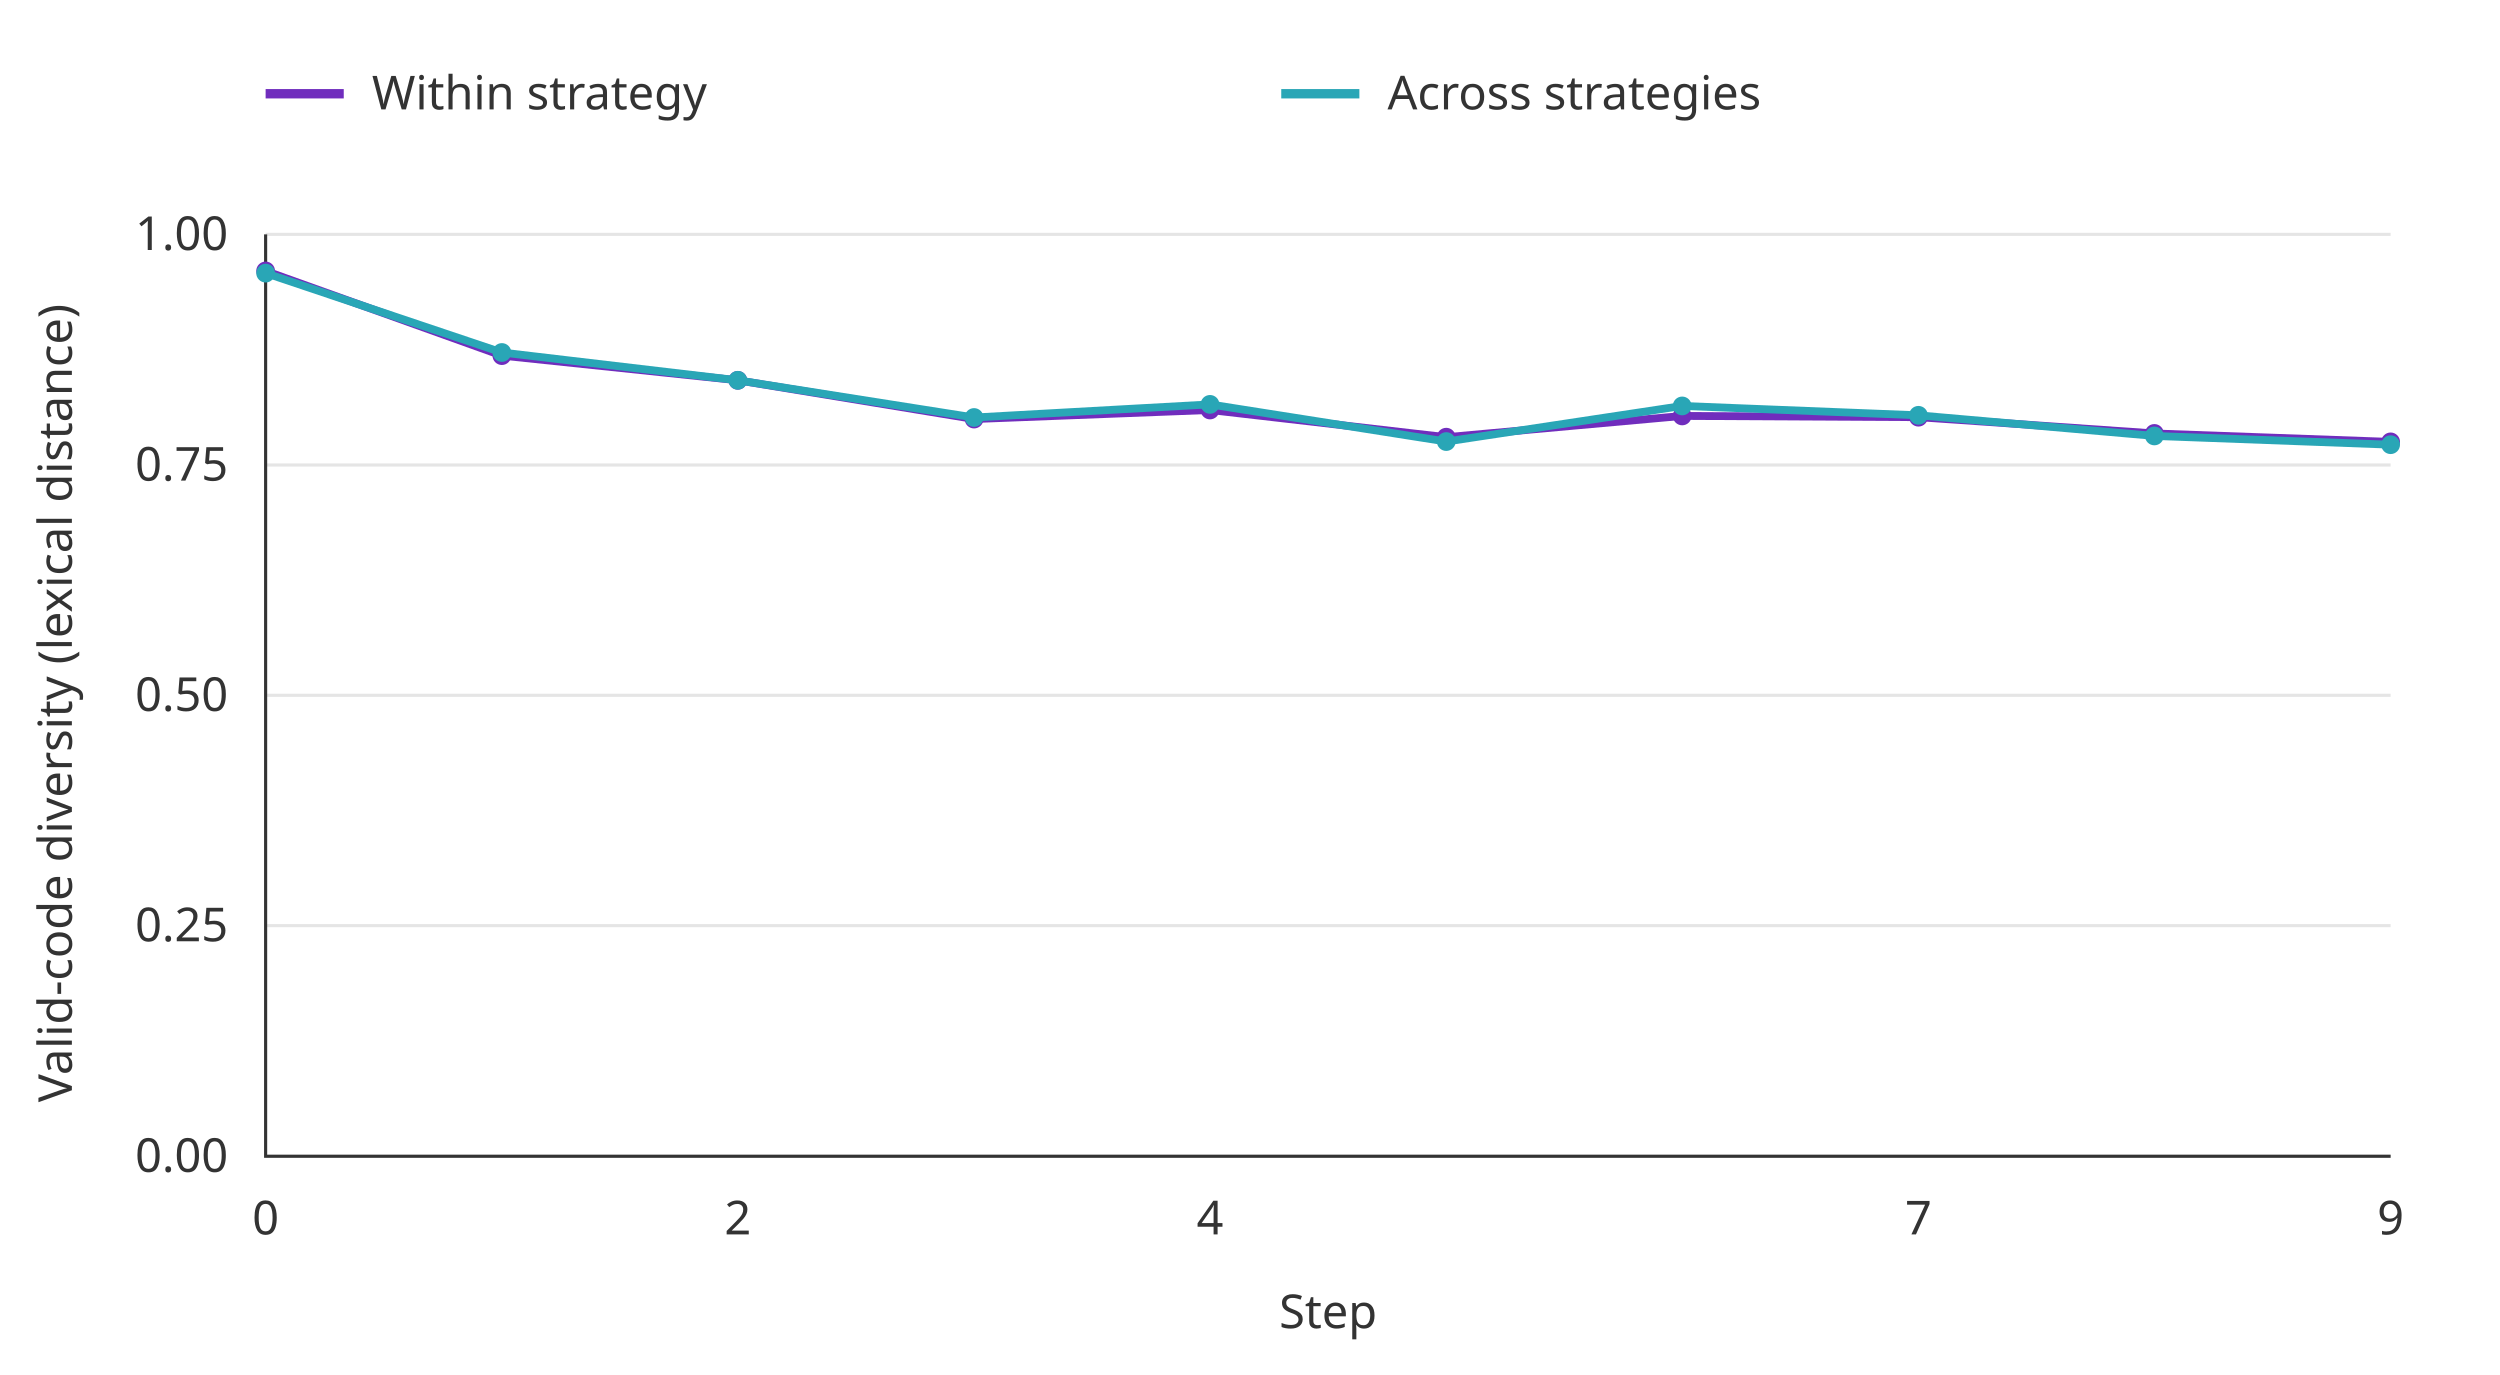
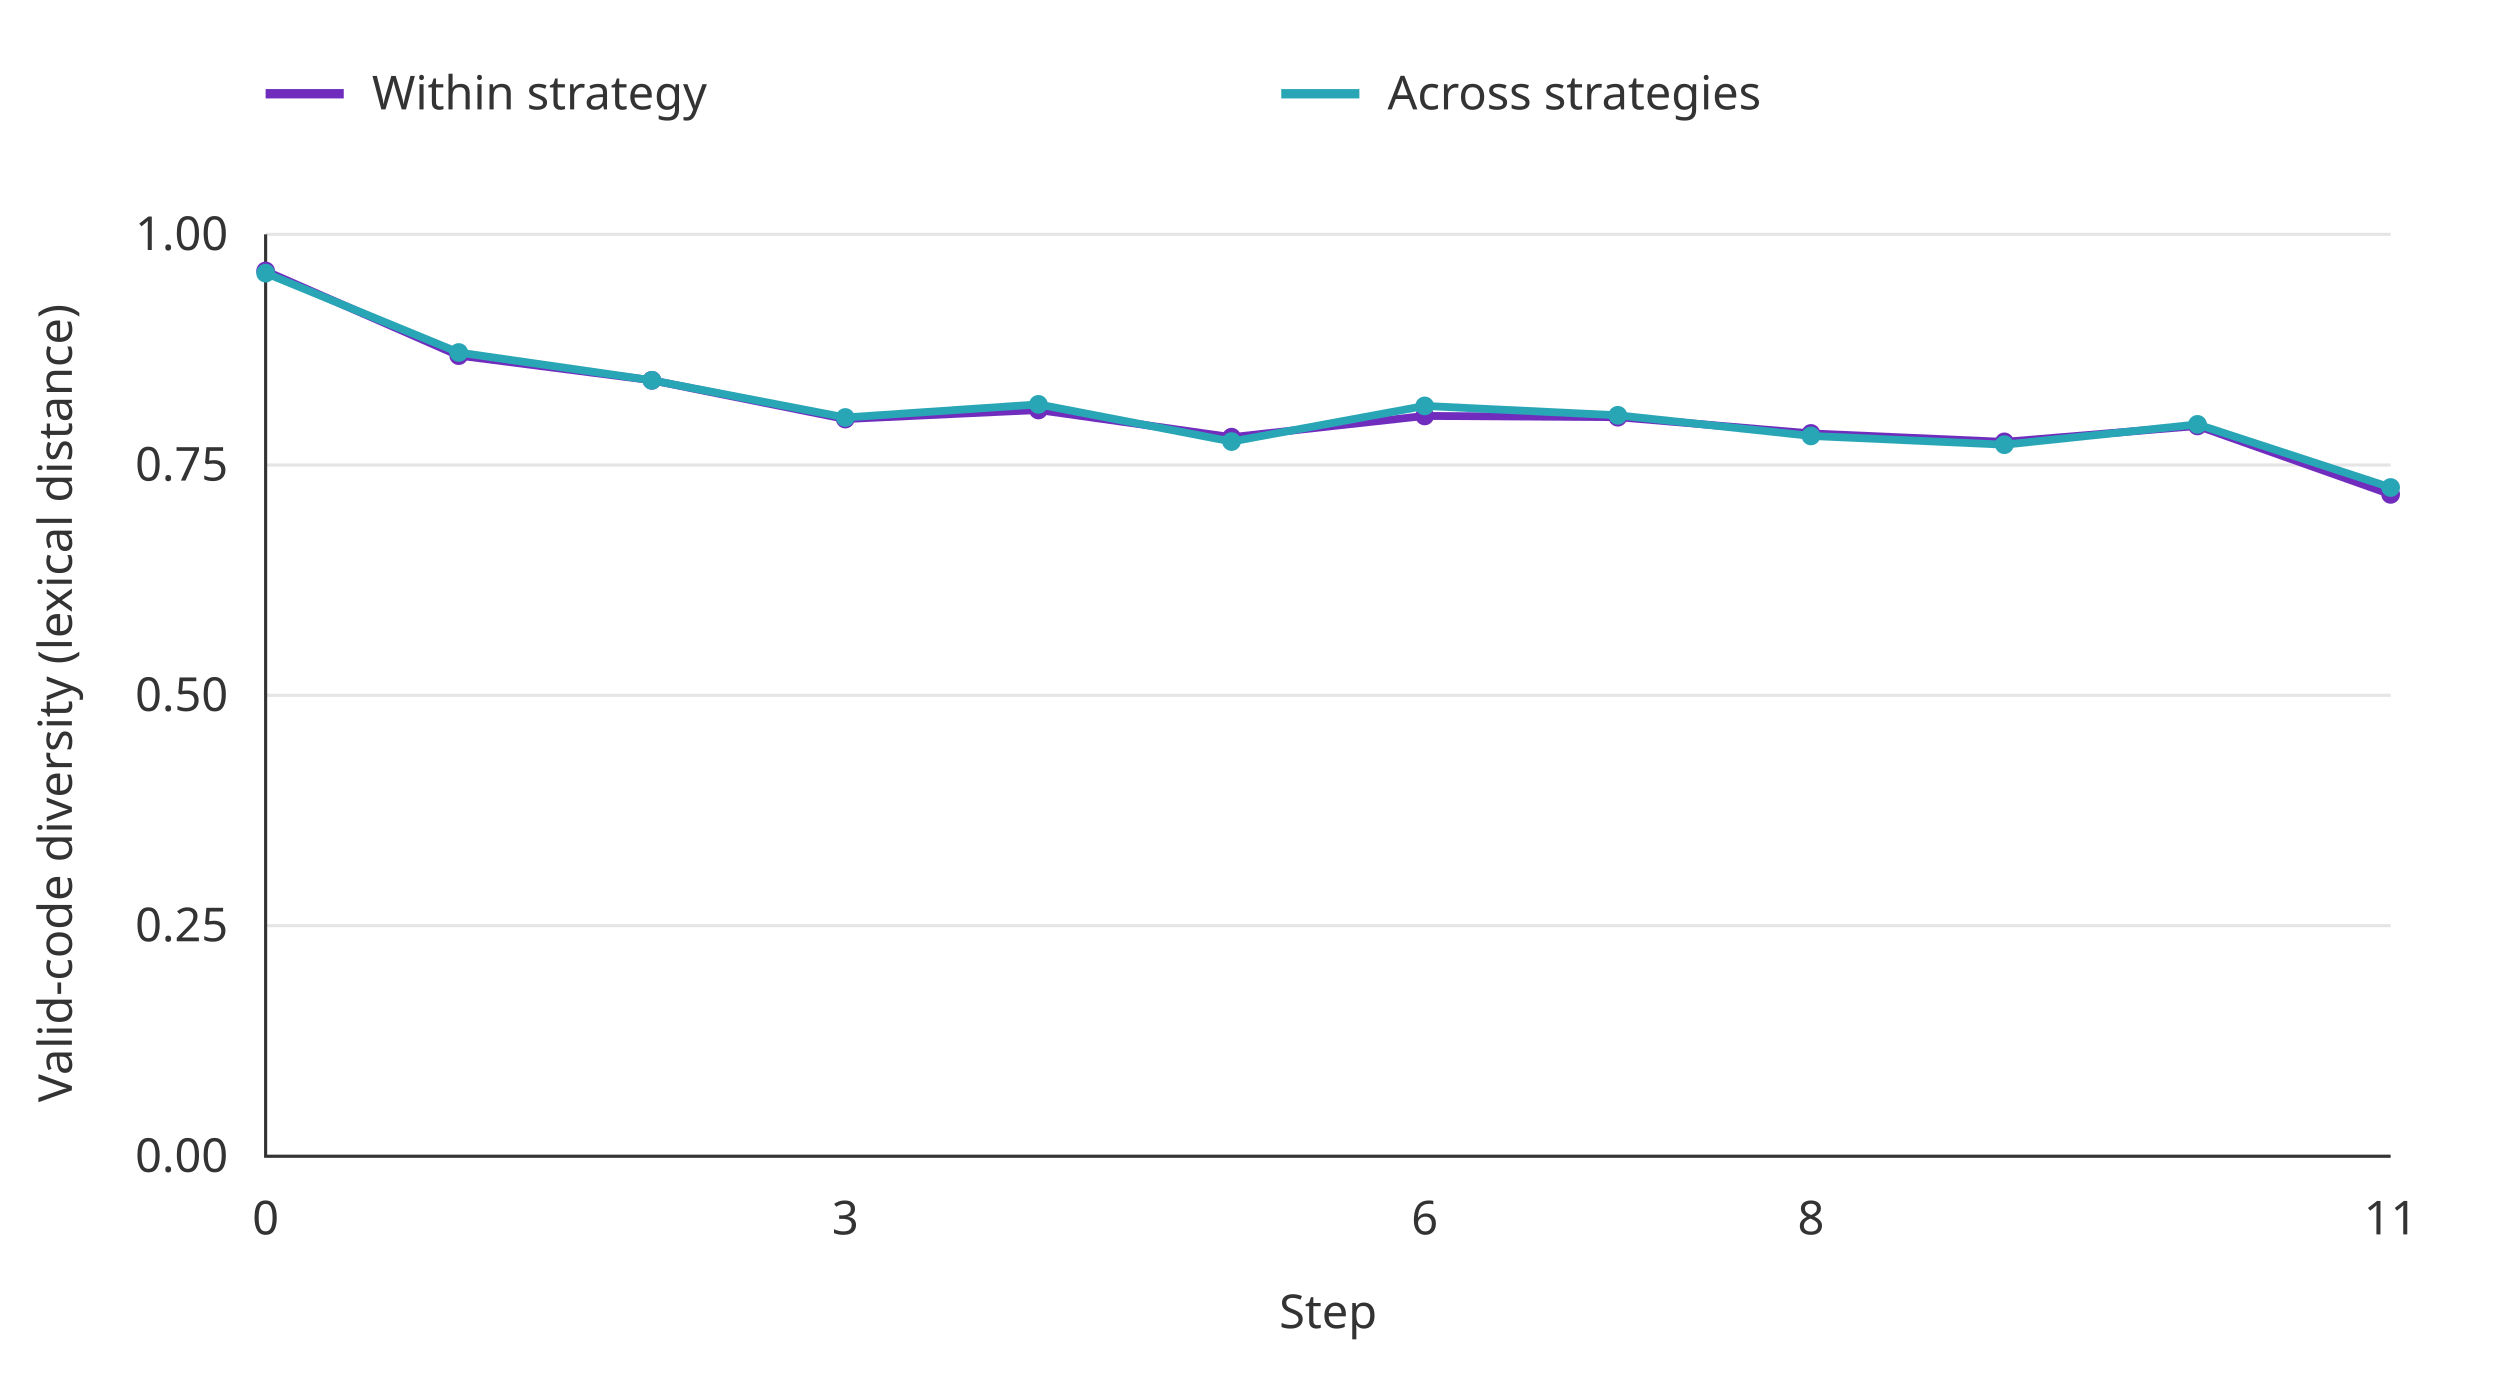
<svg xmlns="http://www.w3.org/2000/svg" width="800" height="440" viewBox="0 0 800 440">
  <rect width="100%" height="100%" fill="white" />
  <g font-family="sans-serif" font-size="15" fill="#333">
    <path d="M85,370.0 H765" stroke="#e5e5e5" />
    <text x="73" y="375.0" text-anchor="end">0.00</text>
    <path d="M85,296.2 H765" stroke="#e5e5e5" />
    <text x="73" y="301.2" text-anchor="end">0.25</text>
    <path d="M85,222.5 H765" stroke="#e5e5e5" />
    <text x="73" y="227.5" text-anchor="end">0.50</text>
    <path d="M85,148.8 H765" stroke="#e5e5e5" />
    <text x="73" y="153.8" text-anchor="end">0.75</text>
    <path d="M85,75.0 H765" stroke="#e5e5e5" />
    <text x="73" y="80.0" text-anchor="end">1.00</text>
    <text x="85.0" y="395" text-anchor="middle">0</text>
-     <text x="236.1" y="395" text-anchor="middle">2</text>
-     <text x="387.2" y="395" text-anchor="middle">4</text>
-     <text x="613.9" y="395" text-anchor="middle">7</text>
-     <text x="765.0" y="395" text-anchor="middle">9</text>
+     <text x="270.5" y="395" text-anchor="middle">3</text>
+     <text x="455.9" y="395" text-anchor="middle">6</text>
+     <text x="579.5" y="395" text-anchor="middle">8</text>
+     <text x="765.0" y="395" text-anchor="middle">11</text>
    <path d="M85,75 V370 H765" fill="none" stroke="#333" />
    <text x="425" y="425" text-anchor="middle">Step</text>
    <text transform="translate(23,225) rotate(-90)" text-anchor="middle">Valid-code diversity (lexical distance)</text>
    <path d="M85,30 h25" stroke="#702dbd" stroke-width="3" />
    <text x="119" y="35">Within strategy</text>
    <circle cx="85.0" cy="86.7" r="3" fill="#702dbd" />
-     <circle cx="160.6" cy="113.8" r="3" fill="#702dbd" />
-     <circle cx="236.1" cy="121.7" r="3" fill="#702dbd" />
-     <circle cx="311.7" cy="134.1" r="3" fill="#702dbd" />
-     <circle cx="387.2" cy="131.2" r="3" fill="#702dbd" />
-     <circle cx="462.8" cy="139.9" r="3" fill="#702dbd" />
-     <circle cx="538.3" cy="133.1" r="3" fill="#702dbd" />
-     <circle cx="613.9" cy="133.5" r="3" fill="#702dbd" />
-     <circle cx="689.4" cy="138.7" r="3" fill="#702dbd" />
-     <circle cx="765.0" cy="141.4" r="3" fill="#702dbd" />
-     <polyline points="85.0,86.7 160.6,113.8 236.1,121.7 311.7,134.1 387.2,131.2 462.8,139.9 538.3,133.1 613.9,133.5 689.4,138.7 765.0,141.4" fill="none" stroke="#702dbd" stroke-width="2.5" />
+     <circle cx="146.8" cy="113.8" r="3" fill="#702dbd" />
+     <circle cx="208.6" cy="121.7" r="3" fill="#702dbd" />
+     <circle cx="270.5" cy="134.1" r="3" fill="#702dbd" />
+     <circle cx="332.3" cy="131.2" r="3" fill="#702dbd" />
+     <circle cx="394.1" cy="139.9" r="3" fill="#702dbd" />
+     <circle cx="455.9" cy="133.1" r="3" fill="#702dbd" />
+     <circle cx="517.7" cy="133.5" r="3" fill="#702dbd" />
+     <circle cx="579.5" cy="138.7" r="3" fill="#702dbd" />
+     <circle cx="641.4" cy="141.4" r="3" fill="#702dbd" />
+     <circle cx="703.2" cy="136.3" r="3" fill="#702dbd" />
+     <circle cx="765.0" cy="158.2" r="3" fill="#702dbd" />
+     <polyline points="85.0,86.7 146.8,113.8 208.6,121.7 270.5,134.1 332.3,131.2 394.1,139.9 455.9,133.1 517.7,133.5 579.5,138.7 641.4,141.4 703.2,136.3 765.0,158.2" fill="none" stroke="#702dbd" stroke-width="2.5" />
    <path d="M410,30 h25" stroke="#29a6b6" stroke-width="3" />
    <text x="444" y="35">Across strategies</text>
    <circle cx="85.0" cy="87.4" r="3" fill="#29a6b6" />
-     <circle cx="160.6" cy="112.8" r="3" fill="#29a6b6" />
-     <circle cx="236.1" cy="121.7" r="3" fill="#29a6b6" />
-     <circle cx="311.7" cy="133.6" r="3" fill="#29a6b6" />
-     <circle cx="387.2" cy="129.4" r="3" fill="#29a6b6" />
-     <circle cx="462.8" cy="141.3" r="3" fill="#29a6b6" />
-     <circle cx="538.3" cy="129.9" r="3" fill="#29a6b6" />
-     <circle cx="613.9" cy="132.9" r="3" fill="#29a6b6" />
-     <circle cx="689.4" cy="139.5" r="3" fill="#29a6b6" />
-     <circle cx="765.0" cy="142.3" r="3" fill="#29a6b6" />
-     <polyline points="85.0,87.4 160.6,112.8 236.1,121.7 311.7,133.6 387.2,129.4 462.8,141.3 538.3,129.9 613.9,132.9 689.4,139.5 765.0,142.3" fill="none" stroke="#29a6b6" stroke-width="2.5" />
+     <circle cx="146.8" cy="112.8" r="3" fill="#29a6b6" />
+     <circle cx="208.6" cy="121.7" r="3" fill="#29a6b6" />
+     <circle cx="270.5" cy="133.6" r="3" fill="#29a6b6" />
+     <circle cx="332.3" cy="129.4" r="3" fill="#29a6b6" />
+     <circle cx="394.1" cy="141.3" r="3" fill="#29a6b6" />
+     <circle cx="455.9" cy="129.9" r="3" fill="#29a6b6" />
+     <circle cx="517.7" cy="132.9" r="3" fill="#29a6b6" />
+     <circle cx="579.5" cy="139.5" r="3" fill="#29a6b6" />
+     <circle cx="641.4" cy="142.3" r="3" fill="#29a6b6" />
+     <circle cx="703.2" cy="135.8" r="3" fill="#29a6b6" />
+     <circle cx="765.0" cy="156.0" r="3" fill="#29a6b6" />
+     <polyline points="85.0,87.4 146.8,112.8 208.6,121.7 270.5,133.6 332.3,129.4 394.1,141.3 455.9,129.9 517.7,132.9 579.5,139.5 641.4,142.3 703.2,135.8 765.0,156.0" fill="none" stroke="#29a6b6" stroke-width="2.5" />
  </g>
</svg>
